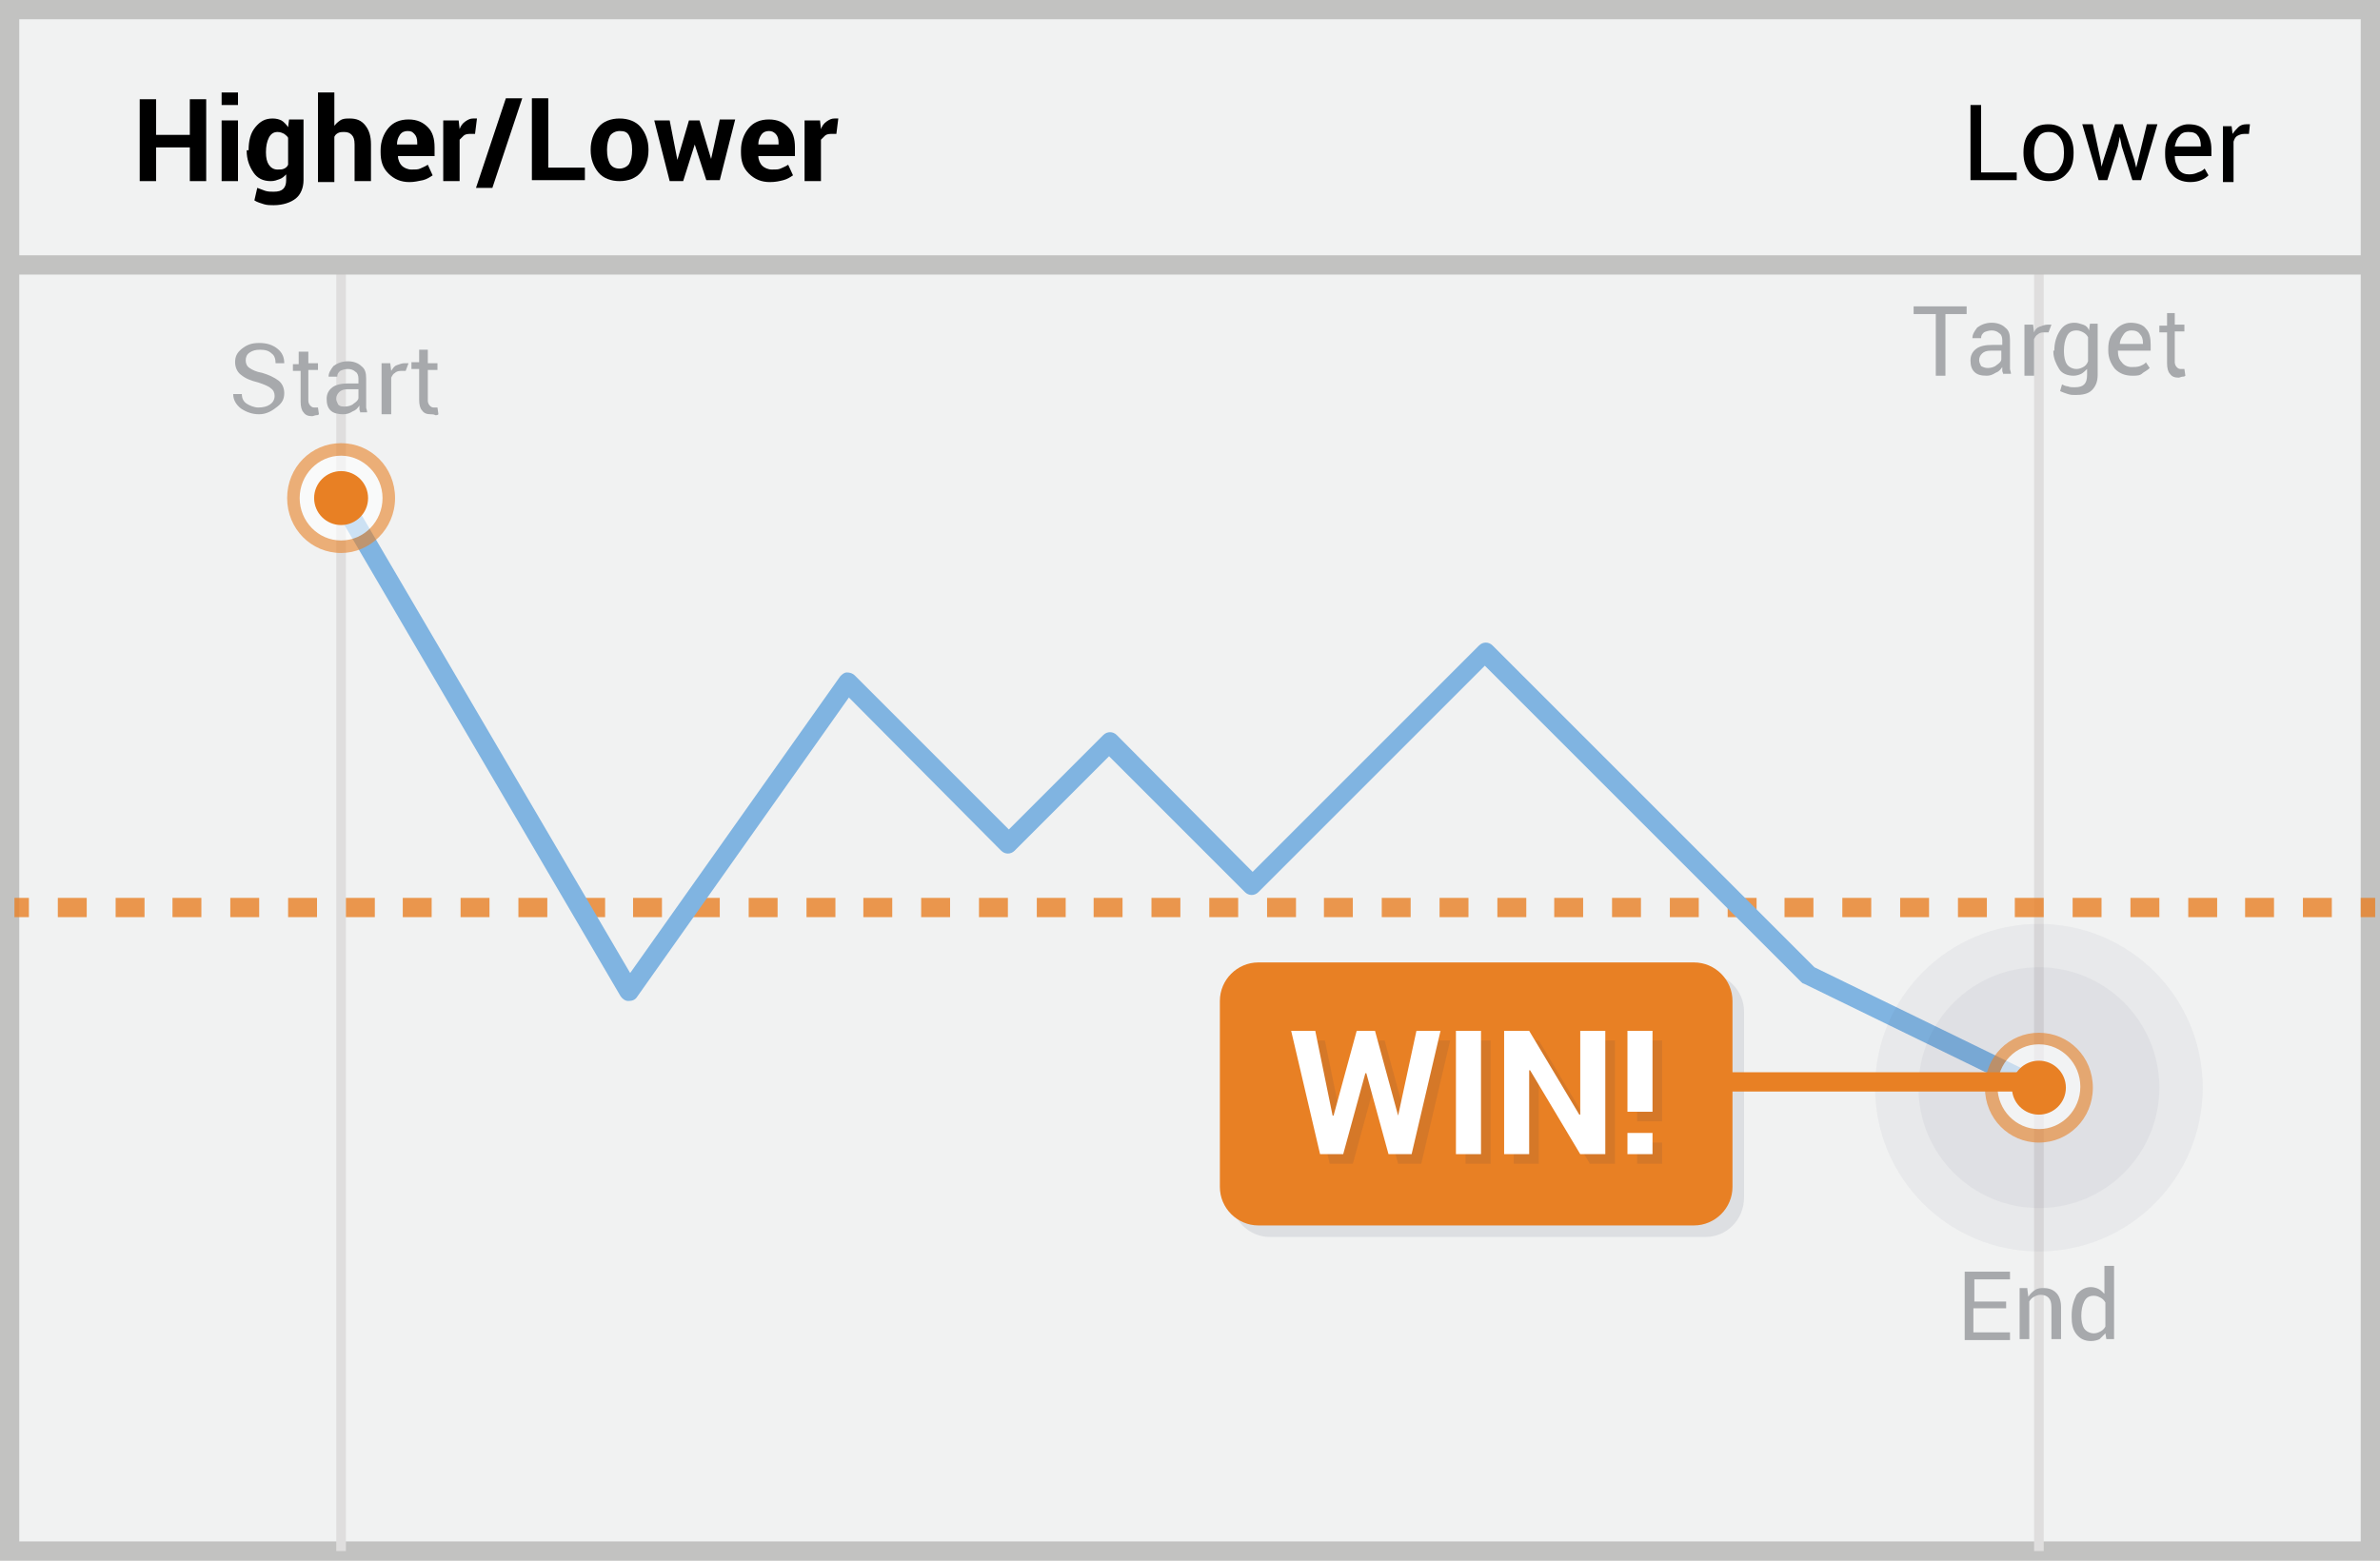
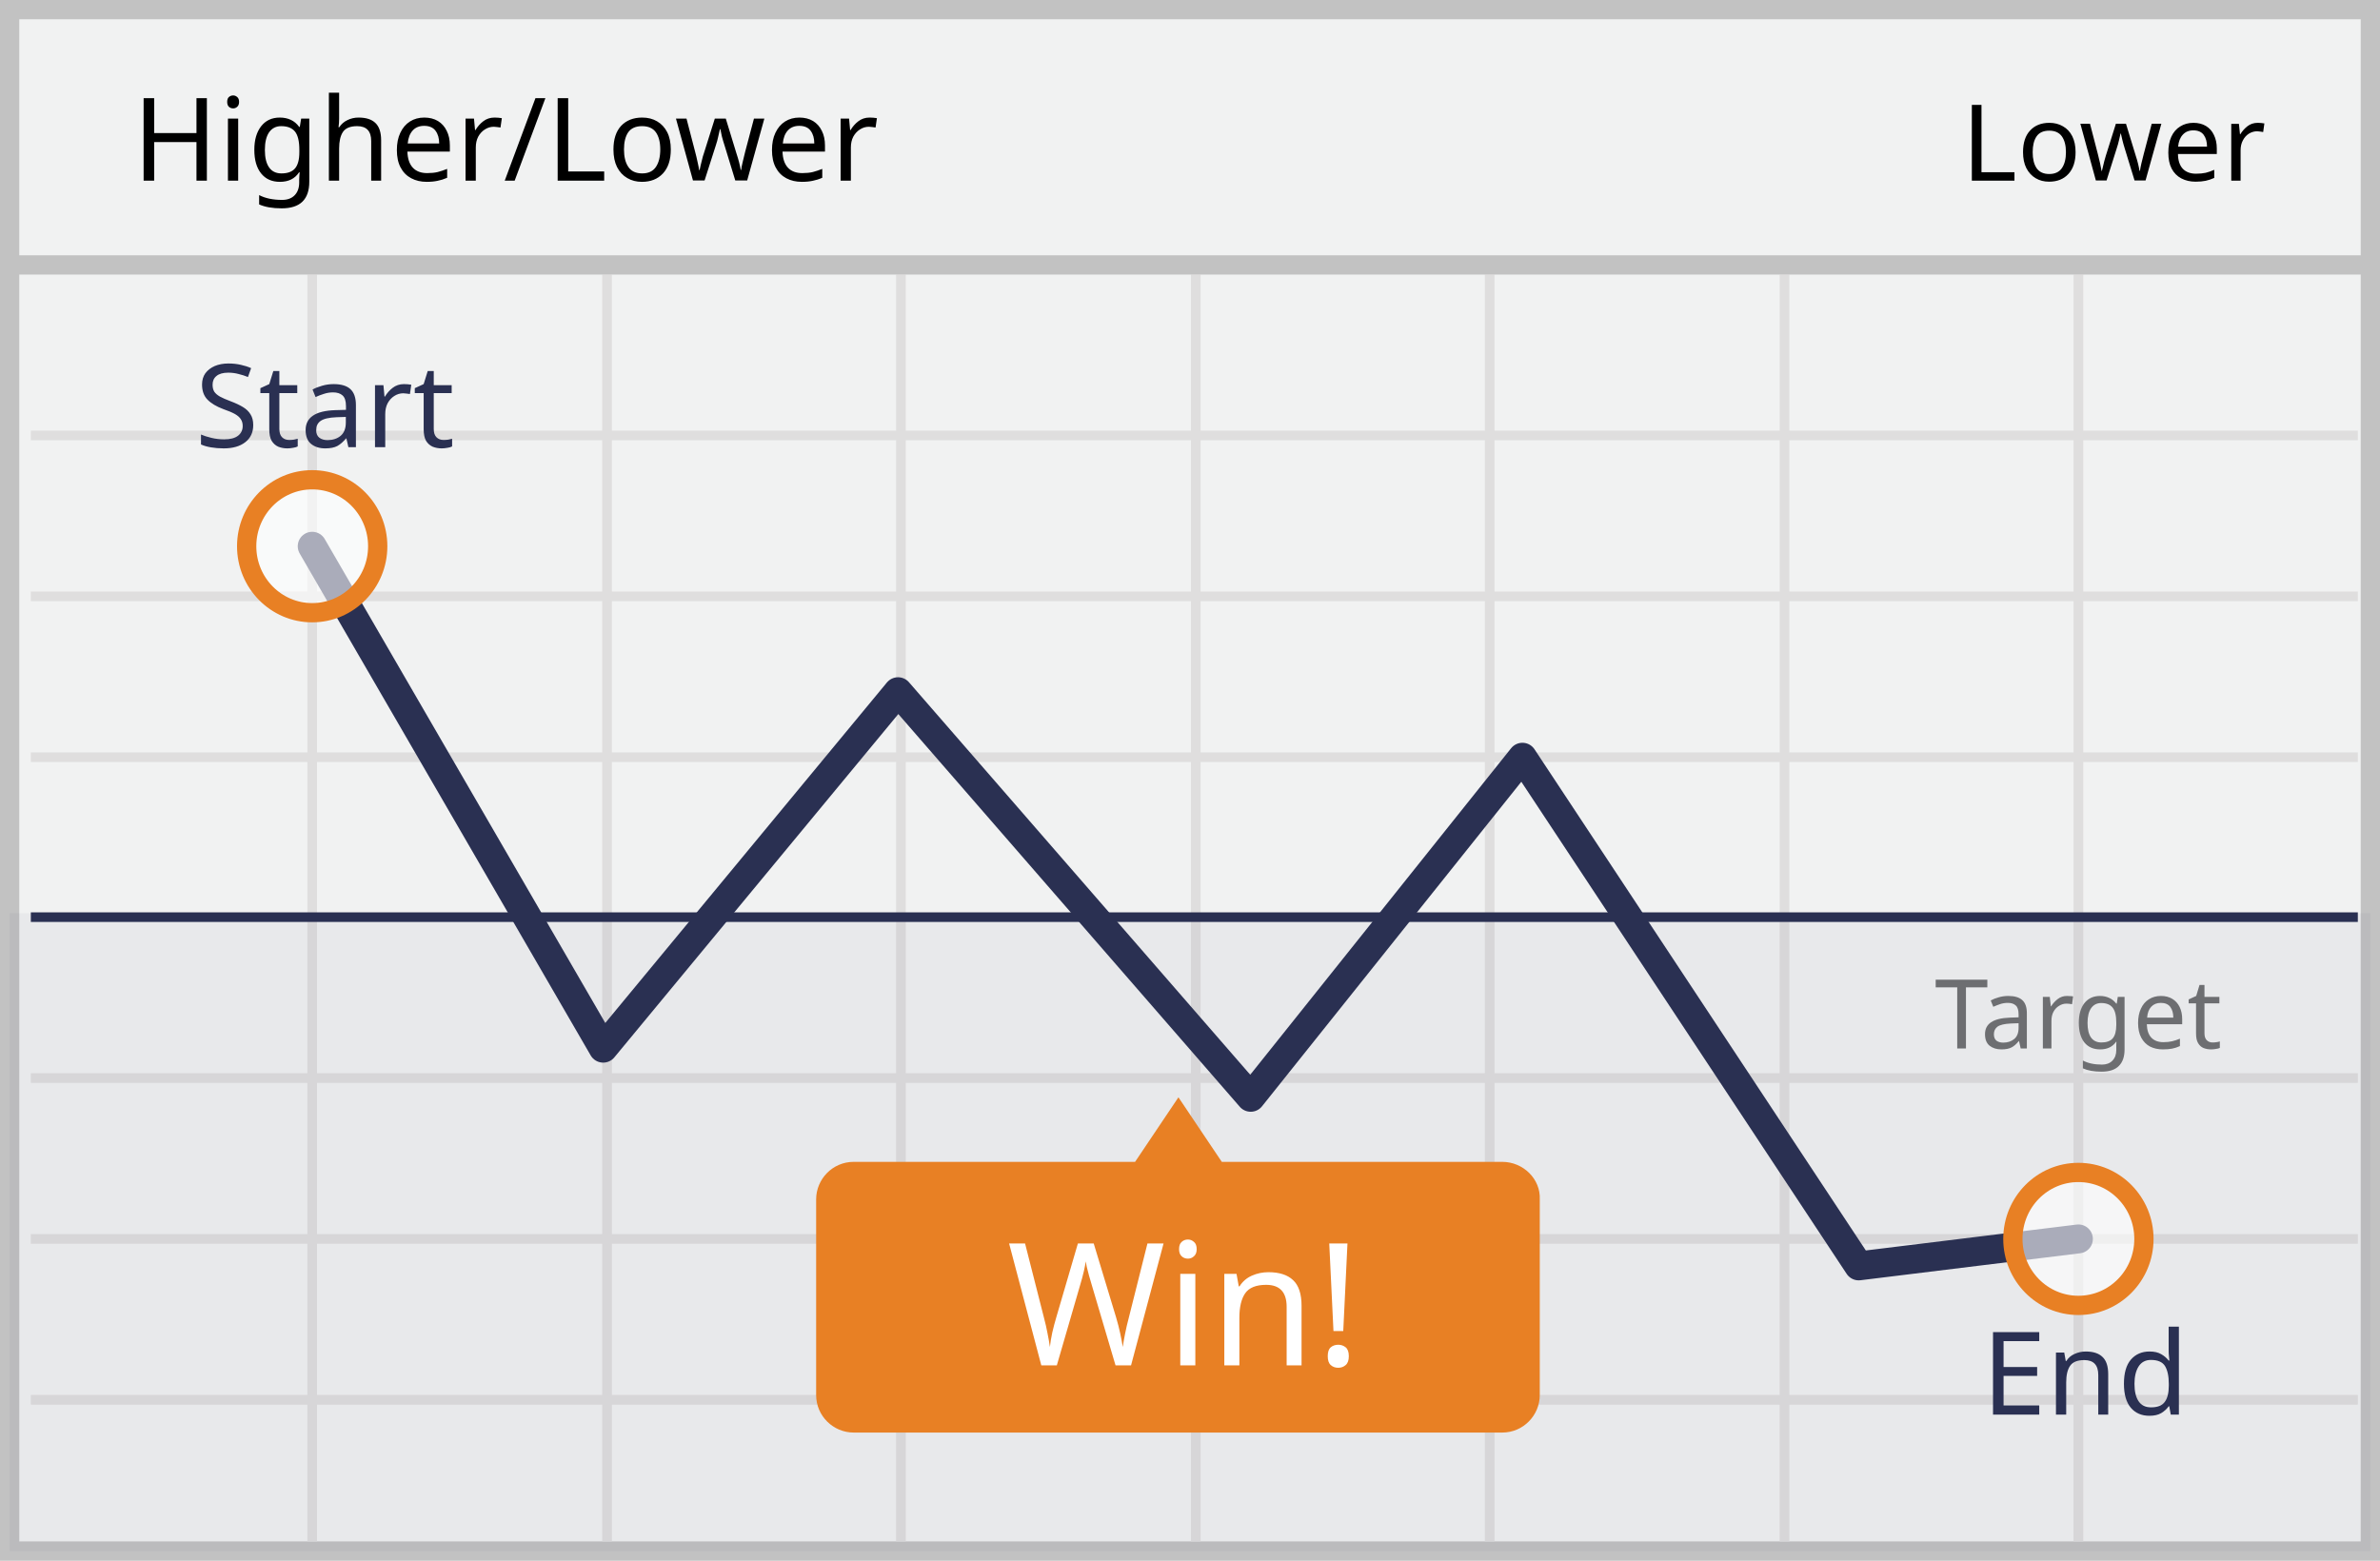
<svg xmlns="http://www.w3.org/2000/svg" version="1.1" id="Layer_1" x="0px" y="0px" viewBox="0 0 247 162" style="enable-background:new 0 0 247 162;" xml:space="preserve">
  <style type="text/css">
- 	.st0{fill:#F1F2F2;}
- 	.st1{fill:#C2C2C1;}
- 	.st2{fill:none;}
- 	.st3{fill:#DFDEDE;}
- 	.st4{opacity:0.8;}
- 	.st5{fill:#E88024;}
- 	.st6{fill:#80B4E1;}
- 	.st7{opacity:0.6;}
- 	.st8{fill:#FFFFFF;}
- 	.st9{opacity:5.000000e-02;}
- 	.st10{fill:#2A3052;}
- 	.st11{fill:#A7A9AC;}
- 	.st12{opacity:0.1;}
+ 	.st0{fill:#F1F2F2;stroke:#C2C2C2;stroke-width:2;stroke-miterlimit:10;}
+ 	.st1{fill:none;stroke:#DFDEDE;stroke-miterlimit:10;}
+ 	.st2{fill:none;stroke:#2A3052;stroke-linejoin:round;stroke-miterlimit:10;}
+ 	.st3{opacity:5.000000e-02;fill:#2A3052;}
+ 	.st4{font-family:'Roboto-Bold';}
+ 	.st5{font-size:12px;}
+ 	.st6{font-family:'Roboto-Regular';}
+ 	.st7{font-size:11px;}
+ 	.st8{fill:none;stroke:#2A3052;stroke-width:3;stroke-linecap:round;stroke-linejoin:round;stroke-miterlimit:10;}
+ 	.st9{fill:#2A3052;}
+ 	.st10{fill:#E88024;}
+ 	.st11{fill:#6D6E71;}
+ 	.st12{font-family:'Roboto-Italic';}
+ 	.st13{font-size:10px;}
+ 	.st14{fill:#FFFFFF;}
+ 	.st15{font-size:17.723px;}
+ 	.st16{opacity:0.6;}
+ 	.st17{fill:none;stroke:#E88024;stroke-width:2;stroke-miterlimit:10;}
</style>
  <g>
+     <rect x="1" y="1" class="st0" width="245" height="160" />
    <g>
-       <rect x="1" y="1" class="st0" width="245" height="160" />
-       <path class="st1" d="M247,162H0V0h247V162z M2,160h243V2H2V160z" />
+       <line class="st1" x1="3.2" y1="45.2" x2="244.7" y2="45.2" />
+       <line class="st1" x1="3.2" y1="61.9" x2="244.7" y2="61.9" />
+       <line class="st1" x1="3.2" y1="78.6" x2="244.7" y2="78.6" />
+       <line class="st1" x1="3.2" y1="111.9" x2="244.7" y2="111.9" />
+       <line class="st1" x1="3.2" y1="128.6" x2="244.7" y2="128.6" />
+       <line class="st1" x1="3.2" y1="145.3" x2="244.7" y2="145.3" />
+       <line class="st1" x1="32.4" y1="28.5" x2="32.4" y2="160" />
+       <line class="st1" x1="63" y1="28.5" x2="63" y2="160" />
+       <line class="st1" x1="93.5" y1="28.5" x2="93.5" y2="160" />
+       <line class="st1" x1="124.1" y1="28.5" x2="124.1" y2="160" />
+       <line class="st1" x1="154.6" y1="28.5" x2="154.6" y2="160" />
+       <line class="st1" x1="185.2" y1="28.5" x2="185.2" y2="160" />
+       <line class="st1" x1="215.7" y1="28.5" x2="215.7" y2="160" />
+       <line class="st2" x1="3.2" y1="95.2" x2="244.7" y2="95.2" />
+     </g>
+     <rect x="1" y="94.8" class="st3" width="245" height="66.2" />
+     <line class="st0" x1="1.5" y1="27.5" x2="246.5" y2="27.5" />
+     <text transform="matrix(1 0 0 1 13.75 18.75)" class="st4 st5">Higher/Lower</text>
+     <text transform="matrix(1 0 0 1 203.5788 18.75)" class="st6 st7">Lower</text>
+     <polyline class="st8" points="32.4,56.7 62.6,108.8 93.2,71.8 129.8,113.9 158,78.6 192.9,131.4 215.7,128.6  " />
+     <text transform="matrix(1 0 0 1 20.25 46.417)" class="st9 st6 st5">Start</text>
+     <text transform="matrix(1 0 0 1 205.6835 146.8333)" class="st9 st6 st5">End</text>
+     <path class="st10" d="M155.9,120.6h-29.1l-4.5-6.7l-4.5,6.7H88.6c-2.2,0-3.9,1.8-3.9,3.9v20.3c0,2.2,1.8,3.9,3.9,3.9h67.3   c2.2,0,3.9-1.8,3.9-3.9v-20.3C159.9,122.4,158.1,120.6,155.9,120.6z" />
+     <g>
+       <text transform="matrix(1 0 0 1 200.7959 108.8332)" class="st11 st12 st13">Target</text>
    </g>
    <g>
-       <rect x="1" y="1" class="st2" width="245" height="26.5" />
+       <text transform="matrix(1 0 0 1 104.5065 141.7256)" class="st14 st4 st15">Win!</text>
    </g>
    <g>
-       <rect x="34.9" y="27.5" class="st3" width="1" height="133.5" />
-     </g>
-     <g>
-       <rect x="211.1" y="27.5" class="st3" width="1" height="133.5" />
-     </g>
-     <g>
-       <rect x="1.5" y="26.5" class="st1" width="245" height="2" />
-     </g>
-     <g class="st4">
-       <g>
-         <rect x="1.5" y="93.2" class="st5" width="1.5" height="2" />
+       <g class="st16">
+         <ellipse class="st14" cx="215.7" cy="128.6" rx="6.8" ry="6.9" />
      </g>
      <g>
-         <path class="st5" d="M242,95.2h-3v-2h3V95.2z M236,95.2h-3v-2h3V95.2z M230.1,95.2h-3v-2h3V95.2z M224.1,95.2h-3v-2h3V95.2z      M218.1,95.2h-3v-2h3V95.2z M212.1,95.2h-3v-2h3V95.2z M206.2,95.2h-3v-2h3V95.2z M200.2,95.2h-3v-2h3V95.2z M194.2,95.2h-3v-2h3     V95.2z M188.2,95.2h-3v-2h3V95.2z M182.3,95.2h-3v-2h3V95.2z M176.3,95.2h-3v-2h3V95.2z M170.3,95.2h-3v-2h3V95.2z M164.3,95.2     h-3v-2h3V95.2z M158.4,95.2h-3v-2h3V95.2z M152.4,95.2h-3v-2h3V95.2z M146.4,95.2h-3v-2h3V95.2z M140.4,95.2h-3v-2h3V95.2z      M134.5,95.2h-3v-2h3V95.2z M128.5,95.2h-3v-2h3V95.2z M122.5,95.2h-3v-2h3V95.2z M116.5,95.2h-3v-2h3V95.2z M110.6,95.2h-3v-2h3     V95.2z M104.6,95.2h-3v-2h3V95.2z M98.6,95.2h-3v-2h3V95.2z M92.6,95.2h-3v-2h3V95.2z M86.7,95.2h-3v-2h3V95.2z M80.7,95.2h-3v-2     h3V95.2z M74.7,95.2h-3v-2h3V95.2z M68.7,95.2h-3v-2h3V95.2z M62.8,95.2h-3v-2h3V95.2z M56.8,95.2h-3v-2h3V95.2z M50.8,95.2h-3     v-2h3V95.2z M44.8,95.2h-3v-2h3V95.2z M38.9,95.2h-3v-2h3V95.2z M32.9,95.2h-3v-2h3V95.2z M26.9,95.2h-3v-2h3V95.2z M20.9,95.2     h-3v-2h3V95.2z M15,95.2h-3v-2h3V95.2z M9,95.2H6v-2h3V95.2z" />
-       </g>
-       <g>
-         <rect x="245" y="93.2" class="st5" width="1.5" height="2" />
+         <ellipse class="st17" cx="215.7" cy="128.6" rx="6.8" ry="6.9" />
      </g>
    </g>
    <g>
-       <g>
-         <path d="M21.4,18.8h-1.7v-3.5h-3.5v3.5h-1.7v-8.5h1.7v3.7h3.5v-3.7h1.7V18.8z" />
+       <g class="st16">
+         <ellipse class="st14" cx="32.4" cy="56.7" rx="6.8" ry="6.9" />
      </g>
      <g>
-         <path d="M24.7,10.9H23V9.6h1.7V10.9z M24.7,18.8H23v-6.3h1.7V18.8z" />
+         <ellipse class="st17" cx="32.4" cy="56.7" rx="6.8" ry="6.9" />
      </g>
-       <g>
-         <path d="M25.8,15.6c0-1,0.2-1.8,0.7-2.4s1-0.9,1.8-0.9c0.4,0,0.7,0.1,0.9,0.2s0.5,0.4,0.7,0.7l0.1-0.8h1.5v6.3     c0,0.8-0.3,1.5-0.8,1.9s-1.3,0.7-2.3,0.7c-0.3,0-0.7,0-1-0.1s-0.7-0.2-1-0.4l0.3-1.3c0.3,0.1,0.5,0.2,0.8,0.3s0.6,0.1,0.9,0.1     c0.5,0,0.8-0.1,1-0.3s0.3-0.5,0.3-0.9v-0.6c-0.2,0.2-0.4,0.4-0.7,0.5s-0.5,0.2-0.9,0.2c-0.8,0-1.4-0.3-1.8-0.9s-0.7-1.3-0.7-2.3     V15.6z M27.6,15.8c0,0.6,0.1,1,0.3,1.3s0.5,0.5,0.9,0.5c0.3,0,0.5,0,0.7-0.1c0.2-0.1,0.3-0.2,0.4-0.4v-2.8     c-0.1-0.2-0.3-0.3-0.4-0.4c-0.2-0.1-0.4-0.2-0.7-0.2c-0.4,0-0.7,0.2-0.9,0.6c-0.2,0.4-0.3,0.9-0.3,1.5V15.8z" />
-       </g>
-       <g>
-         <path d="M34.6,13.2c0.2-0.3,0.4-0.5,0.7-0.7s0.6-0.2,1-0.2c0.7,0,1.2,0.2,1.6,0.7s0.6,1.1,0.6,2v3.8h-1.7V15c0-0.5-0.1-0.8-0.3-1     s-0.4-0.3-0.8-0.3c-0.2,0-0.4,0-0.6,0.1c-0.2,0.1-0.3,0.2-0.4,0.4v4.7h-1.7V9.6h1.7V13.2z" />
-       </g>
-       <g>
-         <path d="M42.5,18.9c-0.9,0-1.6-0.3-2.2-0.9s-0.8-1.3-0.8-2.2v-0.2c0-0.9,0.3-1.7,0.8-2.3s1.2-0.9,2.1-0.9c0.9,0,1.5,0.3,2,0.8     s0.7,1.2,0.7,2.1v0.9h-3.8l0,0c0,0.4,0.2,0.8,0.4,1s0.6,0.4,1,0.4c0.4,0,0.7,0,0.9-0.1s0.5-0.2,0.8-0.4l0.5,1.1     c-0.3,0.2-0.6,0.4-1,0.5C43.4,18.8,43,18.9,42.5,18.9z M42.3,13.6c-0.3,0-0.6,0.1-0.8,0.4s-0.3,0.6-0.3,1l0,0h2.1v-0.2     c0-0.4-0.1-0.7-0.3-0.9S42.7,13.6,42.3,13.6z" />
-       </g>
-       <g>
-         <path d="M49.3,13.9l-0.6,0c-0.3,0-0.5,0.1-0.6,0.2s-0.3,0.3-0.4,0.4v4.3H46v-6.3h1.6l0.1,0.9c0.1-0.3,0.3-0.6,0.6-0.8     s0.5-0.3,0.8-0.3c0.1,0,0.2,0,0.2,0s0.1,0,0.2,0L49.3,13.9z" />
-       </g>
-       <g>
-         <path d="M51.1,19.5h-1.7l3.1-9.3h1.7L51.1,19.5z" />
-       </g>
-       <g>
-         <path d="M56.9,17.4h3.8v1.3h-5.5v-8.5h1.7V17.4z" />
-       </g>
-       <g>
-         <path d="M61.3,15.5c0-0.9,0.3-1.7,0.8-2.3s1.3-0.9,2.2-0.9c0.9,0,1.7,0.3,2.2,0.9s0.8,1.4,0.8,2.3v0.1c0,1-0.3,1.7-0.8,2.3     s-1.3,0.9-2.2,0.9c-0.9,0-1.7-0.3-2.2-0.9s-0.8-1.4-0.8-2.3V15.5z M63,15.6c0,0.6,0.1,1,0.3,1.4c0.2,0.3,0.5,0.5,1,0.5     c0.4,0,0.8-0.2,1-0.5c0.2-0.4,0.3-0.8,0.3-1.4v-0.1c0-0.6-0.1-1-0.3-1.4c-0.2-0.4-0.5-0.5-1-0.5c-0.4,0-0.8,0.2-1,0.5     C63.1,14.5,63,15,63,15.5V15.6z" />
-       </g>
-       <g>
-         <path d="M73.8,16.5L73.8,16.5l0.9-4.1h1.6l-1.6,6.3h-1.4L72.1,15h0l-1.2,3.8h-1.4l-1.6-6.3h1.6l0.8,4.1h0l1.2-4.1h1.1L73.8,16.5z     " />
-       </g>
-       <g>
-         <path d="M79.9,18.9c-0.9,0-1.6-0.3-2.2-0.9s-0.8-1.3-0.8-2.2v-0.2c0-0.9,0.3-1.7,0.8-2.3s1.2-0.9,2.1-0.9c0.9,0,1.5,0.3,2,0.8     s0.7,1.2,0.7,2.1v0.9h-3.8l0,0c0,0.4,0.2,0.8,0.4,1s0.6,0.4,1,0.4c0.4,0,0.7,0,0.9-0.1s0.5-0.2,0.8-0.4l0.5,1.1     c-0.3,0.2-0.6,0.4-1,0.5C80.9,18.8,80.5,18.9,79.9,18.9z M79.8,13.6c-0.3,0-0.6,0.1-0.8,0.4s-0.3,0.6-0.3,1l0,0h2.1v-0.2     c0-0.4-0.1-0.7-0.3-0.9S80.1,13.6,79.8,13.6z" />
-       </g>
-       <g>
-         <path d="M86.8,13.9l-0.6,0c-0.3,0-0.5,0.1-0.6,0.2s-0.3,0.3-0.4,0.4v4.3h-1.7v-6.3h1.6l0.1,0.9c0.1-0.3,0.3-0.6,0.6-0.8     s0.5-0.3,0.8-0.3c0.1,0,0.2,0,0.2,0s0.1,0,0.2,0L86.8,13.9z" />
-       </g>
-     </g>
-     <g>
-       <g>
-         <path d="M205.6,17.9h3.7v0.8h-4.8v-7.8h1.1V17.9z" />
-       </g>
-       <g>
-         <path d="M210,15.8c0-0.9,0.2-1.6,0.7-2.1c0.5-0.6,1.1-0.8,1.9-0.8c0.8,0,1.4,0.3,1.9,0.8c0.5,0.6,0.7,1.3,0.7,2.1v0.1     c0,0.9-0.2,1.6-0.7,2.1c-0.5,0.6-1.1,0.8-1.9,0.8c-0.8,0-1.4-0.3-1.9-0.8c-0.5-0.6-0.7-1.3-0.7-2.1V15.8z M211.1,15.9     c0,0.6,0.1,1.1,0.4,1.5s0.6,0.6,1.2,0.6c0.5,0,0.9-0.2,1.1-0.6c0.3-0.4,0.4-0.9,0.4-1.5v-0.1c0-0.6-0.1-1.1-0.4-1.5     c-0.3-0.4-0.6-0.6-1.2-0.6c-0.5,0-0.9,0.2-1.1,0.6c-0.3,0.4-0.4,0.9-0.4,1.5V15.9z" />
-       </g>
-       <g>
-         <path d="M218,16.6l0.1,0.7h0l0.2-0.7l1.2-3.7h0.8l1.2,3.7l0.2,0.8h0l0.2-0.8l0.9-3.7h1.1l-1.7,5.8h-0.9l-1.1-3.5l-0.2-1l0,0     l-0.2,1l-1.1,3.5h-0.9l-1.7-5.8h1.1L218,16.6z" />
-       </g>
-       <g>
-         <path d="M227.3,18.9c-0.8,0-1.5-0.3-1.9-0.8c-0.5-0.5-0.7-1.2-0.7-2.1v-0.2c0-0.8,0.2-1.5,0.7-2.1c0.5-0.5,1.1-0.8,1.7-0.8     c0.8,0,1.4,0.2,1.8,0.7c0.4,0.5,0.6,1.1,0.6,1.9v0.7h-3.8l0,0c0,0.6,0.2,1,0.4,1.4c0.3,0.4,0.7,0.5,1.1,0.5     c0.4,0,0.7-0.1,0.9-0.2c0.3-0.1,0.5-0.2,0.7-0.4l0.4,0.7c-0.2,0.2-0.5,0.4-0.8,0.5C228.2,18.8,227.8,18.9,227.3,18.9z      M227.1,13.7c-0.4,0-0.7,0.1-0.9,0.4c-0.3,0.3-0.4,0.7-0.5,1.1l0,0h2.7v-0.1c0-0.4-0.1-0.8-0.3-1     C227.9,13.8,227.6,13.7,227.1,13.7z" />
-       </g>
-       <g>
-         <path d="M233.4,13.9l-0.5,0c-0.3,0-0.5,0.1-0.7,0.2c-0.2,0.1-0.3,0.3-0.4,0.6v4.2h-1.1v-5.8h0.9l0.1,0.8c0.2-0.3,0.4-0.5,0.6-0.7     c0.2-0.2,0.5-0.3,0.8-0.3c0.1,0,0.2,0,0.2,0c0.1,0,0.1,0,0.2,0L233.4,13.9z" />
-       </g>
-     </g>
-     <g>
-       <g>
-         <path class="st6" d="M211.6,113.9c-0.1,0-0.3,0-0.4-0.1l-24-11.7c-0.1,0-0.2-0.1-0.3-0.2l-32.8-32.8l-23.5,23.5     c-0.4,0.4-1,0.4-1.4,0l-14.1-14.1l-9.8,9.8c-0.4,0.4-1,0.4-1.4,0L88.1,72.4l-22,31.1c-0.2,0.3-0.5,0.4-0.9,0.4     c-0.3,0-0.6-0.2-0.8-0.5l-30-51.2c-0.3-0.5-0.1-1.1,0.4-1.4s1.1-0.1,1.4,0.4l29.2,49.8l21.8-30.8c0.2-0.2,0.4-0.4,0.7-0.4     c0.3,0,0.6,0.1,0.8,0.3l16,16l9.8-9.8c0.4-0.4,1-0.4,1.4,0L130,90.5L153.5,67c0.4-0.4,1-0.4,1.4,0l33.4,33.4l23.8,11.6     c0.5,0.2,0.7,0.8,0.5,1.3C212.4,113.7,212,113.9,211.6,113.9z" />
-       </g>
-       <g>
-         <g class="st7">
-           <ellipse class="st8" cx="35.4" cy="51.7" rx="4.9" ry="5.1" />
-           <path class="st5" d="M35.4,57.4c-3.1,0-5.6-2.5-5.6-5.7s2.5-5.7,5.6-5.7s5.6,2.5,5.6,5.7S38.4,57.4,35.4,57.4z M35.4,47.3      c-2.4,0-4.3,2-4.3,4.4s1.9,4.4,4.3,4.4s4.3-2,4.3-4.4S37.7,47.3,35.4,47.3z" />
-         </g>
-         <g>
-           <circle class="st5" cx="35.4" cy="51.7" r="2.8" />
-         </g>
-       </g>
-       <g class="st9">
-         <circle class="st10" cx="211.6" cy="112.9" r="17" />
-       </g>
-       <g class="st9">
-         <circle class="st10" cx="211.6" cy="112.9" r="12.5" />
-       </g>
-       <g>
-         <g class="st7">
-           <ellipse class="st8" cx="211.6" cy="112.9" rx="4.9" ry="5.1" />
-           <path class="st5" d="M211.6,118.6c-3.1,0-5.6-2.5-5.6-5.7s2.5-5.7,5.6-5.7s5.6,2.5,5.6,5.7S214.7,118.6,211.6,118.6z       M211.6,108.4c-2.4,0-4.3,2-4.3,4.4s1.9,4.4,4.3,4.4s4.3-2,4.3-4.4S214,108.4,211.6,108.4z" />
-         </g>
-         <g>
-           <circle class="st5" cx="211.6" cy="112.9" r="2.8" />
-         </g>
-       </g>
-     </g>
-     <g>
-       <g>
-         <path class="st11" d="M28.5,41.1c0-0.3-0.1-0.6-0.4-0.8c-0.2-0.2-0.7-0.4-1.3-0.6c-0.8-0.2-1.3-0.4-1.8-0.8     c-0.4-0.3-0.6-0.8-0.6-1.3c0-0.6,0.2-1,0.7-1.4s1-0.6,1.8-0.6c0.8,0,1.4,0.2,1.9,0.6c0.5,0.4,0.7,0.9,0.7,1.5l0,0h-0.9     c0-0.4-0.1-0.8-0.4-1c-0.3-0.3-0.7-0.4-1.2-0.4c-0.5,0-0.8,0.1-1.1,0.3c-0.3,0.2-0.4,0.5-0.4,0.8c0,0.3,0.1,0.6,0.4,0.8     c0.3,0.2,0.7,0.4,1.3,0.5c0.7,0.2,1.3,0.5,1.7,0.8s0.6,0.8,0.6,1.3c0,0.6-0.2,1-0.7,1.4S27.7,43,26.9,43c-0.7,0-1.3-0.2-1.9-0.6     c-0.5-0.4-0.8-0.9-0.8-1.5l0,0h0.9c0,0.5,0.2,0.8,0.5,1c0.3,0.2,0.8,0.4,1.2,0.4c0.5,0,0.9-0.1,1.2-0.3S28.5,41.5,28.5,41.1z" />
-       </g>
-       <g>
-         <path class="st11" d="M32,36.4v1.3h1v0.7h-1v3.2c0,0.2,0.1,0.4,0.2,0.5s0.2,0.2,0.4,0.2c0.1,0,0.1,0,0.2,0c0.1,0,0.1,0,0.2,0     l0.1,0.7c-0.1,0.1-0.2,0.1-0.3,0.1c-0.1,0-0.3,0.1-0.4,0.1c-0.4,0-0.7-0.1-0.9-0.4c-0.2-0.2-0.3-0.6-0.3-1.1v-3.2h-0.8v-0.7H31     v-1.3H32z" />
-       </g>
-       <g>
-         <path class="st11" d="M37.4,42.9c0-0.2-0.1-0.3-0.1-0.4c0-0.1,0-0.2,0-0.4c-0.2,0.3-0.4,0.5-0.7,0.6C36.3,42.9,36,43,35.6,43     c-0.5,0-1-0.1-1.3-0.4c-0.3-0.3-0.4-0.7-0.4-1.2c0-0.5,0.2-0.9,0.6-1.2c0.4-0.3,1-0.4,1.7-0.4h1v-0.5c0-0.3-0.1-0.6-0.3-0.7     c-0.2-0.2-0.5-0.3-0.8-0.3c-0.3,0-0.6,0.1-0.8,0.2c-0.2,0.2-0.3,0.3-0.3,0.6h-0.9l0,0c0-0.4,0.2-0.7,0.5-1.1     c0.4-0.3,0.9-0.5,1.5-0.5c0.6,0,1.1,0.2,1.4,0.5c0.4,0.3,0.5,0.7,0.5,1.3v2.5c0,0.2,0,0.4,0,0.5s0.1,0.3,0.1,0.5H37.4z      M35.8,42.2c0.3,0,0.7-0.1,0.9-0.3c0.3-0.2,0.5-0.4,0.5-0.6v-0.9h-1.1c-0.4,0-0.7,0.1-0.9,0.3c-0.2,0.2-0.3,0.4-0.3,0.7     c0,0.2,0.1,0.4,0.2,0.6C35.3,42.2,35.5,42.2,35.8,42.2z" />
-       </g>
-       <g>
-         <path class="st11" d="M42.1,38.5l-0.5,0c-0.3,0-0.5,0.1-0.6,0.2c-0.2,0.1-0.3,0.3-0.4,0.5v3.8h-1v-5.3h0.9l0.1,0.8     c0.2-0.3,0.3-0.5,0.6-0.6s0.5-0.2,0.8-0.2c0.1,0,0.1,0,0.2,0c0.1,0,0.1,0,0.2,0L42.1,38.5z" />
-       </g>
-       <g>
-         <path class="st11" d="M44.4,36.4v1.3h1v0.7h-1v3.2c0,0.2,0.1,0.4,0.2,0.5s0.2,0.2,0.4,0.2c0.1,0,0.1,0,0.2,0c0.1,0,0.1,0,0.2,0     l0.1,0.7c-0.1,0.1-0.2,0.1-0.3,0.1C45,43,44.9,43,44.7,43c-0.4,0-0.7-0.1-0.9-0.4c-0.2-0.2-0.3-0.6-0.3-1.1v-3.2h-0.8v-0.7h0.8     v-1.3H44.4z" />
-       </g>
-     </g>
-     <g>
-       <g>
-         <path class="st11" d="M208.1,135.8h-3.3v2.5h3.8v0.8h-4.7V132h4.7v0.8h-3.7v2.3h3.3V135.8z" />
-       </g>
-       <g>
-         <path class="st11" d="M210.4,133.8l0.1,0.8c0.2-0.3,0.4-0.5,0.7-0.7c0.3-0.2,0.6-0.2,0.9-0.2c0.6,0,1,0.2,1.3,0.5     c0.3,0.3,0.5,0.8,0.5,1.5v3.3h-1v-3.3c0-0.5-0.1-0.8-0.3-1c-0.2-0.2-0.5-0.3-0.8-0.3c-0.3,0-0.5,0.1-0.7,0.2     c-0.2,0.1-0.4,0.3-0.5,0.5v3.9h-1v-5.3H210.4z" />
-       </g>
-       <g>
-         <path class="st11" d="M215,136.5c0-0.8,0.2-1.5,0.5-2.1c0.4-0.5,0.9-0.8,1.5-0.8c0.3,0,0.6,0.1,0.8,0.2s0.4,0.3,0.6,0.5v-2.9h1     v7.6h-0.8l-0.1-0.6c-0.2,0.2-0.4,0.4-0.6,0.6c-0.2,0.1-0.5,0.2-0.9,0.2c-0.6,0-1.1-0.2-1.5-0.7c-0.4-0.5-0.5-1.1-0.5-1.8V136.5z      M216,136.6c0,0.5,0.1,1,0.3,1.3c0.2,0.3,0.6,0.5,1,0.5c0.3,0,0.5-0.1,0.7-0.2s0.4-0.3,0.5-0.5v-2.5c-0.1-0.2-0.3-0.4-0.5-0.5     c-0.2-0.1-0.4-0.2-0.7-0.2c-0.5,0-0.8,0.2-1,0.6s-0.3,0.9-0.3,1.5V136.6z" />
-       </g>
-     </g>
-     <g>
-       <g>
-         <path class="st11" d="M204.2,32.6h-2.3v6.4h-1v-6.4h-2.3v-0.8h5.5V32.6z" />
-       </g>
-       <g>
-         <path class="st11" d="M207.9,38.9c0-0.2-0.1-0.3-0.1-0.4c0-0.1,0-0.2,0-0.4c-0.2,0.3-0.4,0.5-0.7,0.6c-0.3,0.2-0.6,0.3-0.9,0.3     c-0.6,0-1-0.1-1.3-0.4c-0.3-0.3-0.4-0.7-0.4-1.2c0-0.5,0.2-0.9,0.6-1.2c0.4-0.3,1-0.4,1.7-0.4h1v-0.5c0-0.3-0.1-0.6-0.3-0.7     c-0.2-0.2-0.5-0.3-0.8-0.3c-0.3,0-0.6,0.1-0.8,0.2c-0.2,0.2-0.3,0.3-0.3,0.6h-0.9l0,0c0-0.4,0.2-0.7,0.5-1.1     c0.4-0.3,0.9-0.5,1.5-0.5c0.6,0,1.1,0.2,1.4,0.5c0.4,0.3,0.5,0.7,0.5,1.3v2.5c0,0.2,0,0.4,0,0.5s0.1,0.3,0.1,0.5H207.9z      M206.3,38.2c0.3,0,0.7-0.1,0.9-0.3c0.3-0.2,0.5-0.4,0.5-0.6v-0.9h-1.1c-0.4,0-0.7,0.1-0.9,0.3c-0.2,0.2-0.3,0.4-0.3,0.7     c0,0.2,0.1,0.4,0.2,0.6C205.8,38.1,206,38.2,206.3,38.2z" />
-       </g>
-       <g>
-         <path class="st11" d="M212.6,34.5l-0.5,0c-0.3,0-0.5,0.1-0.6,0.2c-0.2,0.1-0.3,0.3-0.4,0.5v3.8h-1v-5.3h0.9l0.1,0.8     c0.1-0.3,0.3-0.5,0.6-0.6s0.5-0.2,0.8-0.2c0.1,0,0.1,0,0.2,0c0.1,0,0.1,0,0.2,0L212.6,34.5z" />
-       </g>
-       <g>
-         <path class="st11" d="M213.2,36.4c0-0.8,0.2-1.5,0.6-2.1s0.9-0.8,1.5-0.8c0.3,0,0.6,0.1,0.9,0.2c0.3,0.1,0.5,0.3,0.6,0.6l0.1-0.7     h0.8v5.3c0,0.7-0.2,1.2-0.6,1.6c-0.4,0.4-1,0.5-1.7,0.5c-0.3,0-0.5,0-0.8-0.1c-0.3-0.1-0.6-0.2-0.8-0.3l0.2-0.7     c0.2,0.1,0.4,0.2,0.6,0.2c0.2,0.1,0.5,0.1,0.7,0.1c0.5,0,0.8-0.1,1-0.3c0.2-0.2,0.3-0.5,0.3-1v-0.6c-0.2,0.2-0.4,0.4-0.6,0.5     c-0.2,0.1-0.5,0.2-0.8,0.2c-0.6,0-1.2-0.2-1.5-0.7s-0.6-1.1-0.6-1.8V36.4z M214.2,36.5c0,0.5,0.1,1,0.3,1.3s0.6,0.5,1,0.5     c0.3,0,0.5-0.1,0.7-0.2c0.2-0.1,0.4-0.3,0.5-0.6V35c-0.1-0.2-0.3-0.4-0.5-0.5c-0.2-0.1-0.4-0.2-0.7-0.2c-0.5,0-0.8,0.2-1,0.6     c-0.2,0.4-0.3,0.9-0.3,1.5V36.5z" />
-       </g>
-       <g>
-         <path class="st11" d="M221.3,39c-0.7,0-1.3-0.2-1.8-0.7c-0.4-0.5-0.7-1.1-0.7-1.9v-0.2c0-0.8,0.2-1.4,0.7-1.9     c0.4-0.5,1-0.8,1.6-0.8c0.7,0,1.3,0.2,1.6,0.6c0.4,0.4,0.5,1,0.5,1.7v0.6h-3.4l0,0c0,0.5,0.1,0.9,0.4,1.2c0.2,0.3,0.6,0.5,1,0.5     c0.3,0,0.6,0,0.9-0.1c0.2-0.1,0.5-0.2,0.6-0.4l0.4,0.6c-0.2,0.2-0.4,0.3-0.7,0.5C222.1,39,221.8,39,221.3,39z M221.2,34.3     c-0.3,0-0.6,0.1-0.8,0.4c-0.2,0.3-0.4,0.6-0.4,1l0,0h2.4v-0.1c0-0.4-0.1-0.7-0.3-0.9C221.9,34.4,221.6,34.3,221.2,34.3z" />
-       </g>
-       <g>
-         <path class="st11" d="M225.7,32.4v1.3h1v0.7h-1v3.2c0,0.2,0.1,0.4,0.2,0.5s0.2,0.2,0.4,0.2c0.1,0,0.1,0,0.2,0c0.1,0,0.1,0,0.2,0     l0.1,0.7c-0.1,0.1-0.2,0.1-0.3,0.1c-0.1,0-0.3,0.1-0.4,0.1c-0.4,0-0.7-0.1-0.9-0.4c-0.2-0.2-0.3-0.6-0.3-1.1v-3.2h-0.8v-0.7h0.8     v-1.3H225.7z" />
-       </g>
-     </g>
-     <g>
-       <g class="st12">
-         <path class="st10" d="M177,128.4h-45.2c-2.2,0-4-1.8-4-4V105c0-2.2,1.8-4,4-4H177c2.2,0,4,1.8,4,4v19.3     C181,126.6,179.2,128.4,177,128.4z" />
-       </g>
-       <g>
-         <path class="st5" d="M175.8,127.2h-45.2c-2.2,0-4-1.8-4-4v-19.3c0-2.2,1.8-4,4-4h45.2c2.2,0,4,1.8,4,4v19.3     C179.8,125.4,178,127.2,175.8,127.2z" />
-       </g>
-       <g class="st12">
-         <g>
-           <path class="st10" d="M146.1,116.8L146.1,116.8l1.9-8.8h2.5l-3,12.8h-2.4l-2.3-8.4h-0.1l-2.3,8.4H138l-3-12.8h2.5l1.8,8.8l0.1,0      l2.4-8.8h1.9L146.1,116.8z" />
-         </g>
-         <g>
-           <path class="st10" d="M154.7,120.8h-2.6V108h2.6V120.8z" />
-         </g>
-         <g>
-           <path class="st10" d="M167.6,120.8H165l-5.2-8.7l-0.1,0v8.7h-2.6V108h2.6l5.2,8.7l0.1,0V108h2.6V120.8z" />
-         </g>
-         <g>
-           <path class="st10" d="M172.5,116.4h-2.6V108h2.6V116.4z M172.5,120.8h-2.6v-2.2h2.6V120.8z" />
-         </g>
-       </g>
-       <g>
-         <g>
-           <path class="st8" d="M145.1,115.8L145.1,115.8l1.9-8.8h2.5l-3,12.8h-2.4l-2.3-8.4h-0.1l-2.3,8.4H137l-3-12.8h2.5l1.8,8.8l0.1,0      l2.4-8.8h1.9L145.1,115.8z" />
-         </g>
-         <g>
-           <path class="st8" d="M153.7,119.8h-2.6V107h2.6V119.8z" />
-         </g>
-         <g>
-           <path class="st8" d="M166.6,119.8H164l-5.2-8.7l-0.1,0v8.7h-2.6V107h2.6l5.2,8.7l0.1,0V107h2.6V119.8z" />
-         </g>
-         <g>
-           <path class="st8" d="M171.5,115.4h-2.6V107h2.6V115.4z M171.5,119.8h-2.6v-2.2h2.6V119.8z" />
-         </g>
-       </g>
-     </g>
-     <g>
-       <rect x="177.2" y="111.3" class="st5" width="34.4" height="2" />
    </g>
  </g>
</svg>
